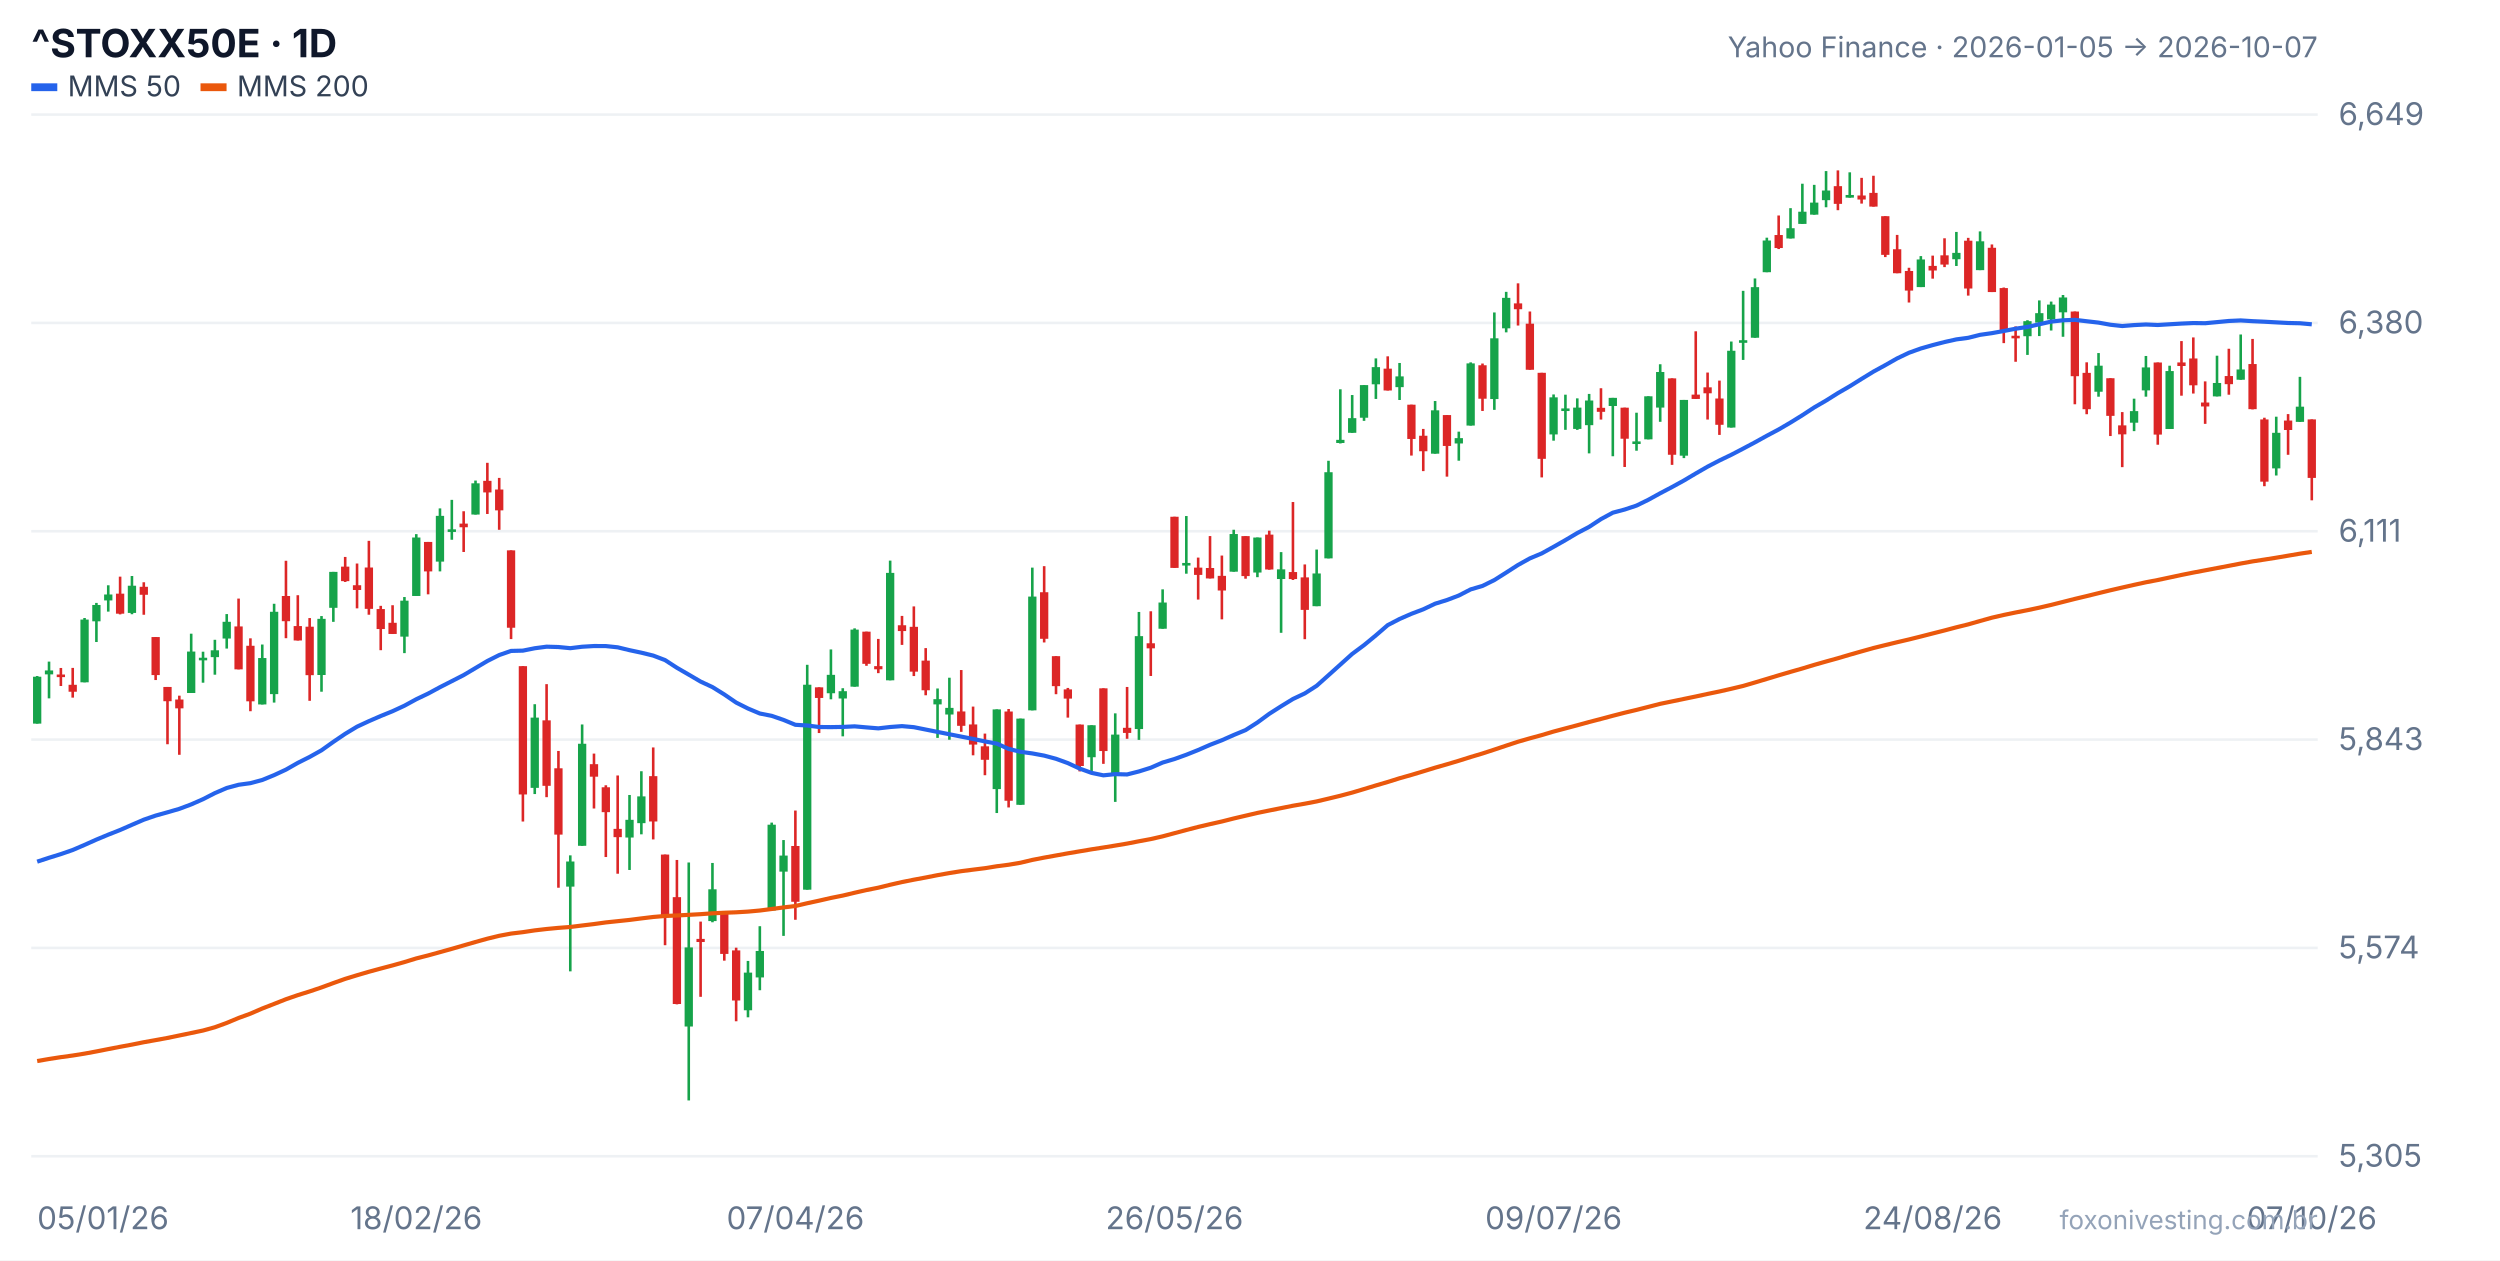
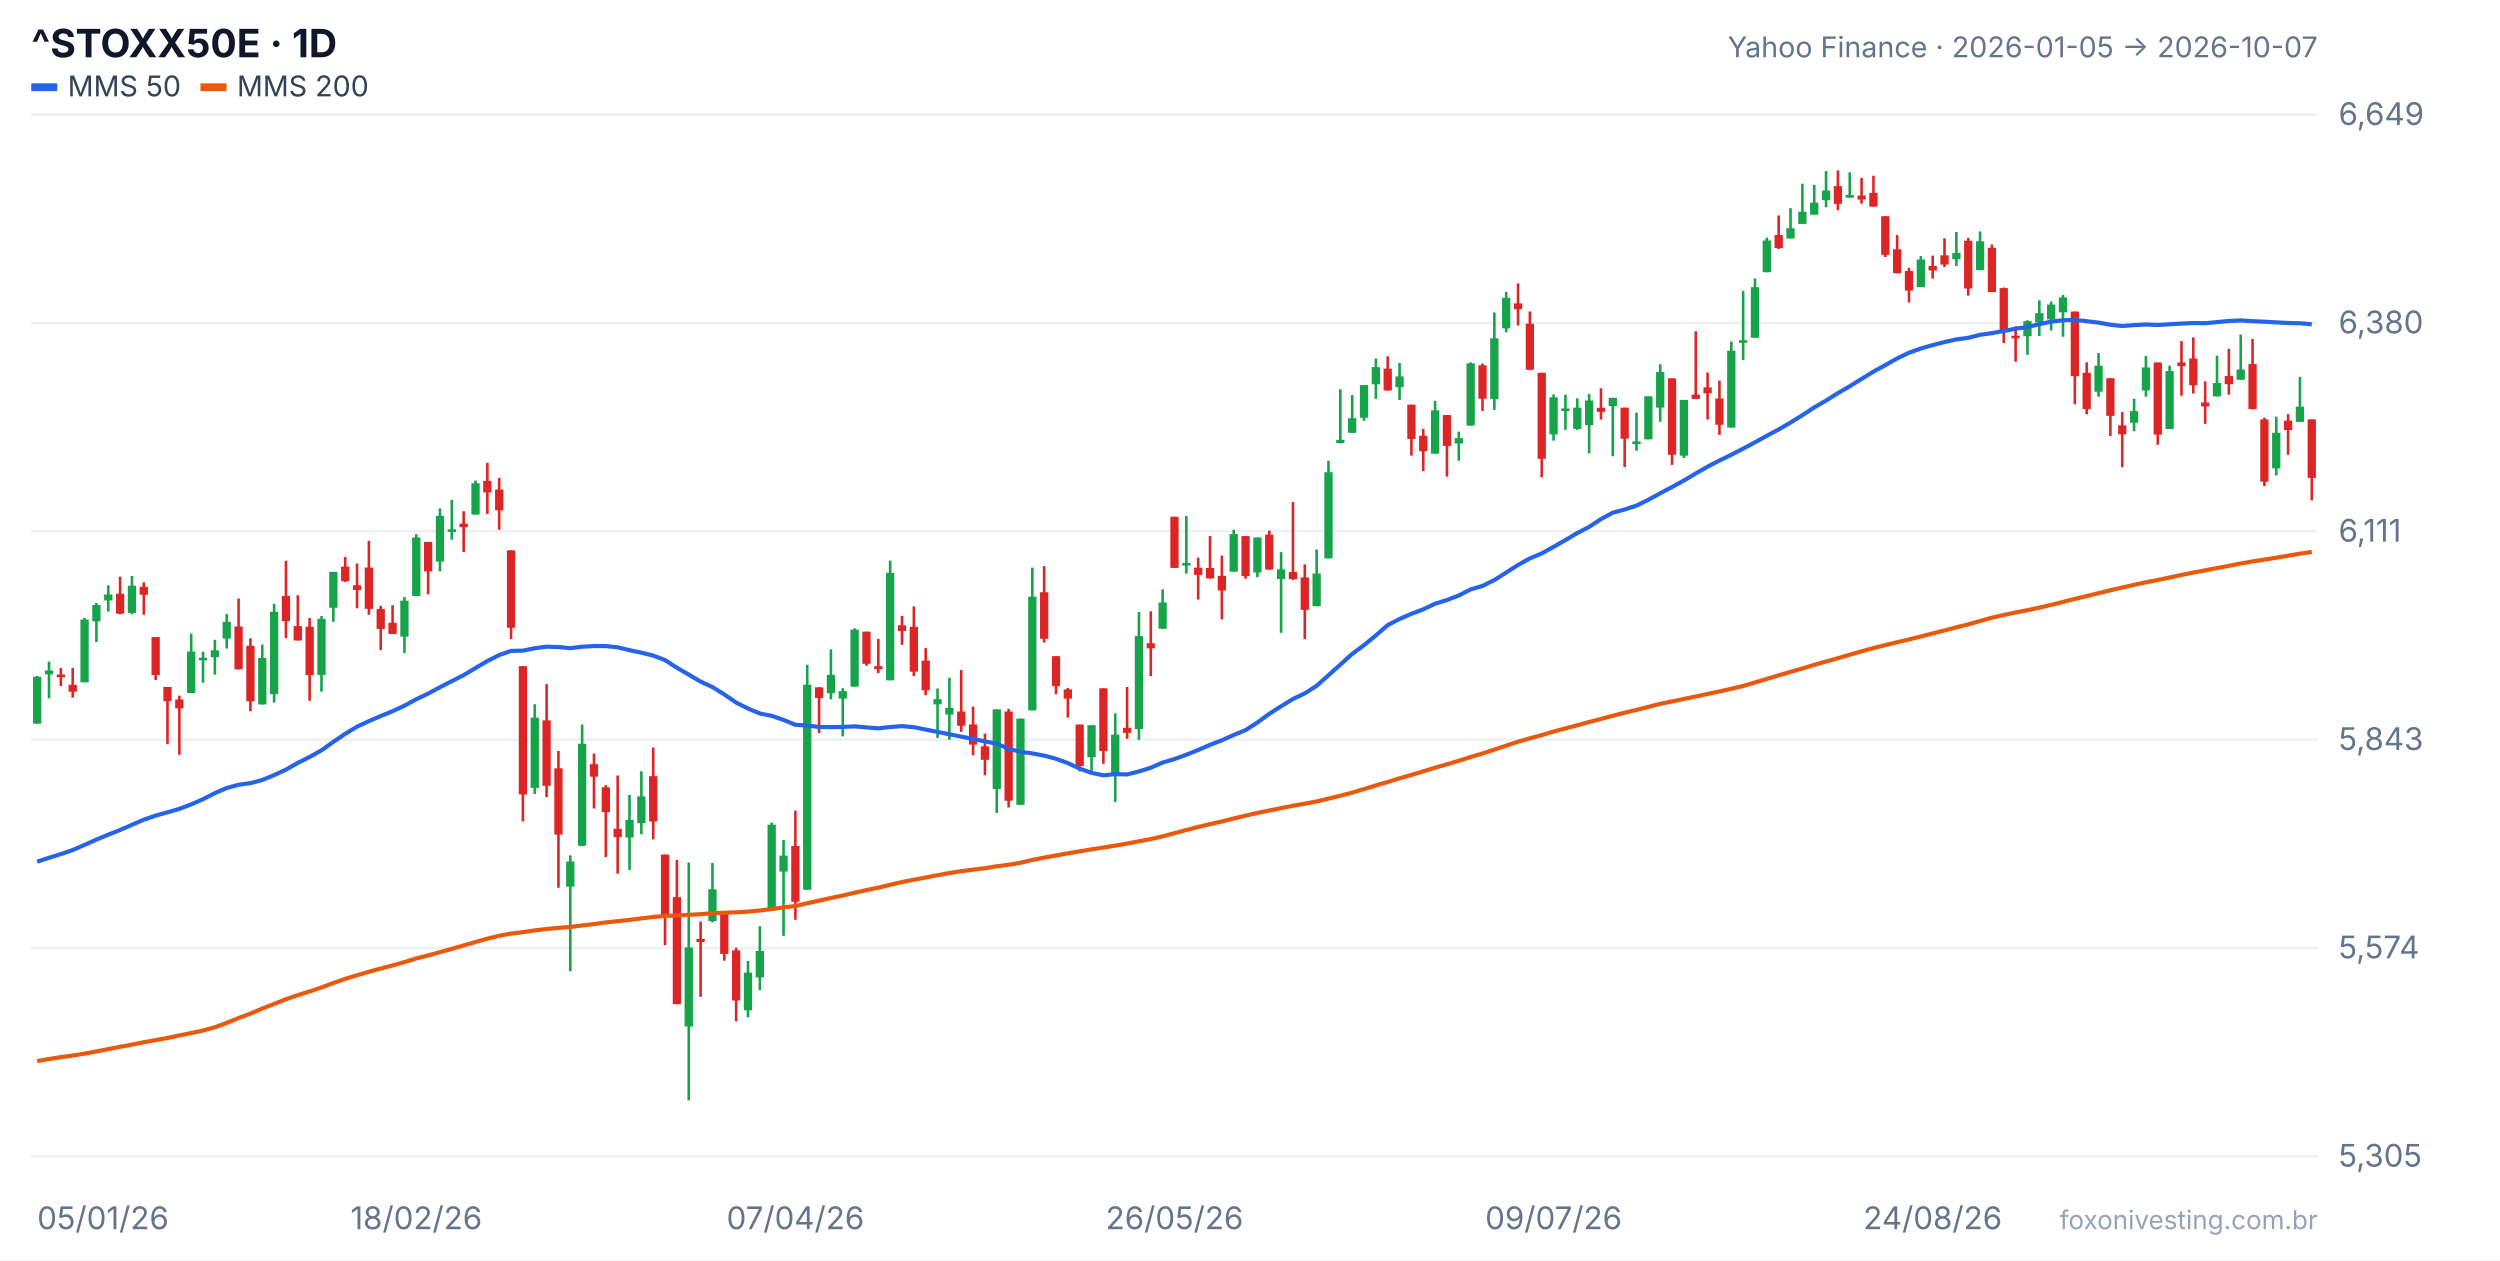
<svg xmlns="http://www.w3.org/2000/svg" viewBox="0 0 960 484" font-family="Inter,system-ui,sans-serif" font-size="12" role="img">
  <rect width="960" height="484" fill="#ffffff" />
  <text x="12" y="22" font-size="15" font-weight="700" fill="#0f172a">^STOXX50E · 1D</text>
  <text x="890" y="22" font-size="11" fill="#64748b" text-anchor="end">Yahoo Finance · 2026-01-05 → 2026-10-07</text>
  <line x1="12" x2="890" y1="444" y2="444" stroke="#eef1f4" />
  <text x="898" y="448" fill="#64748b">5,305</text>
  <line x1="12" x2="890" y1="364" y2="364" stroke="#eef1f4" />
  <text x="898" y="368" fill="#64748b">5,574</text>
  <line x1="12" x2="890" y1="284" y2="284" stroke="#eef1f4" />
  <text x="898" y="288" fill="#64748b">5,843</text>
  <line x1="12" x2="890" y1="204" y2="204" stroke="#eef1f4" />
  <text x="898" y="208" fill="#64748b">6,111</text>
  <line x1="12" x2="890" y1="124" y2="124" stroke="#eef1f4" />
  <text x="898" y="128" fill="#64748b">6,380</text>
  <line x1="12" x2="890" y1="44" y2="44" stroke="#eef1f4" />
  <text x="898" y="48" fill="#64748b">6,649</text>
  <text x="14.275" y="472" fill="#64748b" text-anchor="start">05/01/26</text>
  <text x="159.85" y="472" fill="#64748b" text-anchor="middle">18/02/26</text>
  <text x="305.425" y="472" fill="#64748b" text-anchor="middle">07/04/26</text>
  <text x="451" y="472" fill="#64748b" text-anchor="middle">26/05/26</text>
  <text x="596.575" y="472" fill="#64748b" text-anchor="middle">09/07/26</text>
  <text x="742.15" y="472" fill="#64748b" text-anchor="middle">24/08/26</text>
-   <text x="887.725" y="472" fill="#64748b" text-anchor="middle">07/10/26</text>
  <line x1="14.275" x2="14.275" y1="259.592" y2="277.871" stroke="#16a34a" />
  <rect x="12.682" y="259.862" width="3.184" height="18.009" fill="#16a34a" />
  <line x1="18.824" x2="18.824" y1="254.055" y2="268.172" stroke="#16a34a" />
  <rect x="17.232" y="257.452" width="3.184" height="1.505" fill="#16a34a" />
  <line x1="23.373" x2="23.373" y1="256.5" y2="263.43" stroke="#dc2626" />
  <rect x="21.781" y="259.014" width="3.184" height="1" fill="#dc2626" />
  <line x1="27.922" x2="27.922" y1="256.471" y2="267.887" stroke="#dc2626" />
  <rect x="26.33" y="262.96" width="3.184" height="2.666" fill="#dc2626" />
  <line x1="32.472" x2="32.472" y1="237.313" y2="262.008" stroke="#16a34a" />
  <rect x="30.879" y="237.911" width="3.184" height="24.096" fill="#16a34a" />
  <line x1="37.021" x2="37.021" y1="231.518" y2="246.533" stroke="#16a34a" />
  <rect x="35.428" y="232.309" width="3.184" height="6.275" fill="#16a34a" />
  <line x1="41.57" x2="41.57" y1="224.746" y2="234.862" stroke="#16a34a" />
  <rect x="39.978" y="228.283" width="3.184" height="2.282" fill="#16a34a" />
  <line x1="46.119" x2="46.119" y1="221.432" y2="235.924" stroke="#dc2626" />
  <rect x="44.527" y="227.965" width="3.184" height="7.691" fill="#dc2626" />
  <line x1="50.668" x2="50.668" y1="221.187" y2="235.864" stroke="#16a34a" />
  <rect x="49.076" y="224.918" width="3.184" height="10.446" fill="#16a34a" />
  <line x1="55.218" x2="55.218" y1="223.589" y2="236.067" stroke="#dc2626" />
  <rect x="53.625" y="225.329" width="3.184" height="3.067" fill="#dc2626" />
  <line x1="59.767" x2="59.767" y1="244.629" y2="261.136" stroke="#dc2626" />
  <rect x="58.175" y="244.629" width="3.184" height="14.6" fill="#dc2626" />
  <line x1="64.316" x2="64.316" y1="263.793" y2="285.791" stroke="#dc2626" />
  <rect x="62.724" y="263.793" width="3.184" height="5.474" fill="#dc2626" />
  <line x1="68.865" x2="68.865" y1="267.137" y2="289.844" stroke="#dc2626" />
  <rect x="67.273" y="268.613" width="3.184" height="3.392" fill="#dc2626" />
  <line x1="73.415" x2="73.415" y1="243.338" y2="266.11" stroke="#16a34a" />
  <rect x="71.822" y="250.199" width="3.184" height="15.911" fill="#16a34a" />
  <line x1="77.964" x2="77.964" y1="250.252" y2="262.156" stroke="#16a34a" />
  <rect x="76.372" y="252.57" width="3.184" height="1" fill="#16a34a" />
  <line x1="82.513" x2="82.513" y1="245.68" y2="259.086" stroke="#16a34a" />
  <rect x="80.921" y="249.714" width="3.184" height="2.627" fill="#16a34a" />
  <line x1="87.062" x2="87.062" y1="235.808" y2="249.053" stroke="#16a34a" />
  <rect x="85.47" y="238.768" width="3.184" height="6.432" fill="#16a34a" />
  <line x1="91.611" x2="91.611" y1="229.854" y2="257.033" stroke="#dc2626" />
  <rect x="90.019" y="240.55" width="3.184" height="16.483" fill="#dc2626" />
  <line x1="96.161" x2="96.161" y1="245.117" y2="273.111" stroke="#dc2626" />
  <rect x="94.568" y="247.976" width="3.184" height="21.329" fill="#dc2626" />
  <line x1="100.71" x2="100.71" y1="247.495" y2="270.505" stroke="#16a34a" />
  <rect x="99.118" y="252.686" width="3.184" height="17.819" fill="#16a34a" />
  <line x1="105.259" x2="105.259" y1="231.848" y2="269.791" stroke="#16a34a" />
  <rect x="103.667" y="234.924" width="3.184" height="31.615" fill="#16a34a" />
  <line x1="109.808" x2="109.808" y1="215.338" y2="245.07" stroke="#dc2626" />
  <rect x="108.216" y="228.864" width="3.184" height="9.678" fill="#dc2626" />
  <line x1="114.358" x2="114.358" y1="228.56" y2="245.944" stroke="#dc2626" />
  <rect x="112.765" y="240.41" width="3.184" height="5.534" fill="#dc2626" />
  <line x1="118.907" x2="118.907" y1="237.331" y2="269.115" stroke="#dc2626" />
  <rect x="117.315" y="240.654" width="3.184" height="18.61" fill="#dc2626" />
  <line x1="123.456" x2="123.456" y1="236.572" y2="265.622" stroke="#16a34a" />
  <rect x="121.864" y="237.635" width="3.184" height="21.567" fill="#16a34a" />
  <line x1="128.005" x2="128.005" y1="219.602" y2="238.789" stroke="#16a34a" />
  <rect x="126.413" y="219.602" width="3.184" height="13.802" fill="#16a34a" />
  <line x1="132.554" x2="132.554" y1="213.865" y2="223.475" stroke="#dc2626" />
  <rect x="130.962" y="217.588" width="3.184" height="5.57" fill="#dc2626" />
  <line x1="137.104" x2="137.104" y1="216.394" y2="233.609" stroke="#dc2626" />
  <rect x="135.511" y="224.728" width="3.184" height="1.827" fill="#dc2626" />
  <line x1="141.653" x2="141.653" y1="207.683" y2="236.055" stroke="#dc2626" />
  <rect x="140.061" y="217.924" width="3.184" height="15.876" fill="#dc2626" />
  <line x1="146.202" x2="146.202" y1="232.642" y2="249.675" stroke="#dc2626" />
  <rect x="144.61" y="233.88" width="3.184" height="7.673" fill="#dc2626" />
  <line x1="150.751" x2="150.751" y1="232.407" y2="243.46" stroke="#dc2626" />
  <rect x="149.159" y="239.152" width="3.184" height="4.29" fill="#dc2626" />
  <line x1="155.301" x2="155.301" y1="229.262" y2="250.803" stroke="#16a34a" />
  <rect x="153.708" y="230.658" width="3.184" height="13.811" fill="#16a34a" />
  <line x1="159.85" x2="159.85" y1="205.106" y2="228.855" stroke="#16a34a" />
  <rect x="158.258" y="206.404" width="3.184" height="22.451" fill="#16a34a" />
  <line x1="164.399" x2="164.399" y1="208.105" y2="228.224" stroke="#dc2626" />
  <rect x="162.807" y="208.105" width="3.184" height="11.315" fill="#dc2626" />
  <line x1="168.948" x2="168.948" y1="195.223" y2="219.414" stroke="#16a34a" />
  <rect x="167.356" y="198.091" width="3.184" height="17.572" fill="#16a34a" />
  <line x1="173.497" x2="173.497" y1="191.947" y2="207.266" stroke="#16a34a" />
  <rect x="171.905" y="203.265" width="3.184" height="1" fill="#16a34a" />
  <line x1="178.047" x2="178.047" y1="196.318" y2="211.961" stroke="#dc2626" />
  <rect x="176.454" y="201.066" width="3.184" height="1.401" fill="#dc2626" />
  <line x1="182.596" x2="182.596" y1="184.536" y2="197.585" stroke="#16a34a" />
  <rect x="181.004" y="185.592" width="3.184" height="11.993" fill="#16a34a" />
  <line x1="187.145" x2="187.145" y1="177.72" y2="197.368" stroke="#dc2626" />
  <rect x="185.553" y="184.643" width="3.184" height="4.448" fill="#dc2626" />
  <line x1="191.694" x2="191.694" y1="183.515" y2="203.44" stroke="#dc2626" />
  <rect x="190.102" y="187.978" width="3.184" height="8" fill="#dc2626" />
  <line x1="196.244" x2="196.244" y1="211.337" y2="245.409" stroke="#dc2626" />
  <rect x="194.651" y="211.337" width="3.184" height="29.711" fill="#dc2626" />
  <line x1="200.793" x2="200.793" y1="255.804" y2="315.466" stroke="#dc2626" />
  <rect x="199.201" y="255.804" width="3.184" height="49.27" fill="#dc2626" />
  <line x1="205.342" x2="205.342" y1="270.419" y2="304.919" stroke="#16a34a" />
  <rect x="203.75" y="275.563" width="3.184" height="26.976" fill="#16a34a" />
  <line x1="209.891" x2="209.891" y1="262.713" y2="306.115" stroke="#dc2626" />
  <rect x="208.299" y="276.613" width="3.184" height="25.141" fill="#dc2626" />
  <line x1="214.44" x2="214.44" y1="288.368" y2="340.89" stroke="#dc2626" />
  <rect x="212.848" y="295.021" width="3.184" height="25.474" fill="#dc2626" />
  <line x1="218.99" x2="218.99" y1="328.456" y2="373.001" stroke="#16a34a" />
  <rect x="217.397" y="330.818" width="3.184" height="9.646" fill="#16a34a" />
  <line x1="223.539" x2="223.539" y1="278.196" y2="324.788" stroke="#16a34a" />
  <rect x="221.947" y="285.604" width="3.184" height="39.184" fill="#16a34a" />
  <line x1="228.088" x2="228.088" y1="289.38" y2="310.468" stroke="#dc2626" />
  <rect x="226.496" y="293.444" width="3.184" height="4.802" fill="#dc2626" />
  <line x1="232.637" x2="232.637" y1="301.542" y2="329.099" stroke="#dc2626" />
  <rect x="231.045" y="302.313" width="3.184" height="9.556" fill="#dc2626" />
  <line x1="237.187" x2="237.187" y1="297.785" y2="335.508" stroke="#dc2626" />
  <rect x="235.594" y="318.287" width="3.184" height="3.186" fill="#dc2626" />
  <line x1="241.736" x2="241.736" y1="305.273" y2="334.07" stroke="#16a34a" />
  <rect x="240.144" y="314.809" width="3.184" height="6.807" fill="#16a34a" />
  <line x1="246.285" x2="246.285" y1="296.154" y2="320.384" stroke="#16a34a" />
  <rect x="244.693" y="305.812" width="3.184" height="10.279" fill="#16a34a" />
  <line x1="250.834" x2="250.834" y1="287.02" y2="322.339" stroke="#dc2626" />
  <rect x="249.242" y="298.04" width="3.184" height="17.411" fill="#dc2626" />
  <line x1="255.383" x2="255.383" y1="328.156" y2="362.966" stroke="#dc2626" />
  <rect x="253.791" y="328.156" width="3.184" height="23.897" fill="#dc2626" />
  <line x1="259.933" x2="259.933" y1="330.226" y2="385.673" stroke="#dc2626" />
  <rect x="258.34" y="344.508" width="3.184" height="41.031" fill="#dc2626" />
  <line x1="264.482" x2="264.482" y1="331.199" y2="422.571" stroke="#16a34a" />
  <rect x="262.89" y="363.808" width="3.184" height="30.374" fill="#16a34a" />
  <line x1="269.031" x2="269.031" y1="353.894" y2="382.781" stroke="#dc2626" />
  <rect x="267.439" y="360.535" width="3.184" height="1.199" fill="#dc2626" />
  <line x1="273.58" x2="273.58" y1="331.375" y2="354.15" stroke="#16a34a" />
  <rect x="271.988" y="341.491" width="3.184" height="12.204" fill="#16a34a" />
  <line x1="278.13" x2="278.13" y1="350.205" y2="368.895" stroke="#dc2626" />
  <rect x="276.537" y="350.205" width="3.184" height="16.099" fill="#dc2626" />
  <line x1="282.679" x2="282.679" y1="363.912" y2="392.171" stroke="#dc2626" />
  <rect x="281.087" y="364.953" width="3.184" height="19.241" fill="#dc2626" />
  <line x1="287.228" x2="287.228" y1="369" y2="390.647" stroke="#16a34a" />
  <rect x="285.636" y="373.486" width="3.184" height="14.457" fill="#16a34a" />
  <line x1="291.777" x2="291.777" y1="355.662" y2="380.249" stroke="#16a34a" />
  <rect x="290.185" y="365.173" width="3.184" height="10.163" fill="#16a34a" />
  <line x1="296.326" x2="296.326" y1="315.88" y2="349.628" stroke="#16a34a" />
  <rect x="294.734" y="316.683" width="3.184" height="32.945" fill="#16a34a" />
  <line x1="300.876" x2="300.876" y1="322.58" y2="359.378" stroke="#16a34a" />
  <rect x="299.283" y="328.54" width="3.184" height="6.168" fill="#16a34a" />
  <line x1="305.425" x2="305.425" y1="311.25" y2="353.195" stroke="#dc2626" />
  <rect x="303.833" y="324.859" width="3.184" height="21.425" fill="#dc2626" />
  <line x1="309.974" x2="309.974" y1="255.284" y2="341.642" stroke="#16a34a" />
  <rect x="308.382" y="262.933" width="3.184" height="78.71" fill="#16a34a" />
  <line x1="314.523" x2="314.523" y1="263.938" y2="281.489" stroke="#dc2626" />
  <rect x="312.931" y="263.938" width="3.184" height="4.076" fill="#dc2626" />
  <line x1="319.073" x2="319.073" y1="249.384" y2="268.538" stroke="#16a34a" />
  <rect x="317.48" y="259.142" width="3.184" height="7.063" fill="#16a34a" />
  <line x1="323.622" x2="323.622" y1="264.275" y2="282.754" stroke="#16a34a" />
  <rect x="322.03" y="265.417" width="3.184" height="2.806" fill="#16a34a" />
  <line x1="328.171" x2="328.171" y1="241.288" y2="263.68" stroke="#16a34a" />
  <rect x="326.579" y="241.767" width="3.184" height="21.912" fill="#16a34a" />
  <line x1="332.72" x2="332.72" y1="242.559" y2="255.667" stroke="#dc2626" />
  <rect x="331.128" y="242.559" width="3.184" height="12.35" fill="#dc2626" />
  <line x1="337.269" x2="337.269" y1="245.343" y2="258.491" stroke="#dc2626" />
  <rect x="335.677" y="255.795" width="3.184" height="1.214" fill="#dc2626" />
  <line x1="341.819" x2="341.819" y1="215.276" y2="261.237" stroke="#16a34a" />
  <rect x="340.226" y="219.989" width="3.184" height="41.249" fill="#16a34a" />
  <line x1="346.368" x2="346.368" y1="236.51" y2="247.643" stroke="#dc2626" />
  <rect x="344.776" y="240.098" width="3.184" height="2.229" fill="#dc2626" />
  <line x1="350.917" x2="350.917" y1="232.859" y2="259.61" stroke="#dc2626" />
  <rect x="349.325" y="240.699" width="3.184" height="17.212" fill="#dc2626" />
  <line x1="355.466" x2="355.466" y1="248.872" y2="266.985" stroke="#dc2626" />
  <rect x="353.874" y="253.68" width="3.184" height="11.38" fill="#dc2626" />
  <line x1="360.016" x2="360.016" y1="264.376" y2="283.352" stroke="#16a34a" />
  <rect x="358.423" y="268.479" width="3.184" height="2.008" fill="#16a34a" />
  <line x1="364.565" x2="364.565" y1="260.243" y2="284.063" stroke="#16a34a" />
  <rect x="362.973" y="271.826" width="3.184" height="2.55" fill="#16a34a" />
  <line x1="369.114" x2="369.114" y1="257.292" y2="281.028" stroke="#dc2626" />
  <rect x="367.522" y="273.2" width="3.184" height="5.516" fill="#dc2626" />
  <line x1="373.663" x2="373.663" y1="271.329" y2="290.04" stroke="#dc2626" />
  <rect x="372.071" y="278.187" width="3.184" height="7.736" fill="#dc2626" />
  <line x1="378.212" x2="378.212" y1="281.698" y2="297.684" stroke="#dc2626" />
  <rect x="376.62" y="286.589" width="3.184" height="5.171" fill="#dc2626" />
  <line x1="382.762" x2="382.762" y1="272.412" y2="312.206" stroke="#16a34a" />
  <rect x="381.169" y="272.412" width="3.184" height="30.603" fill="#16a34a" />
  <line x1="387.311" x2="387.311" y1="272.263" y2="310.063" stroke="#dc2626" />
  <rect x="385.719" y="273.221" width="3.184" height="34.269" fill="#dc2626" />
  <line x1="391.86" x2="391.86" y1="275.947" y2="309.046" stroke="#16a34a" />
  <rect x="390.268" y="275.947" width="3.184" height="33.099" fill="#16a34a" />
  <line x1="396.409" x2="396.409" y1="217.968" y2="272.775" stroke="#16a34a" />
  <rect x="394.817" y="229.087" width="3.184" height="43.688" fill="#16a34a" />
  <line x1="400.959" x2="400.959" y1="217.406" y2="246.703" stroke="#dc2626" />
  <rect x="399.366" y="227.415" width="3.184" height="17.881" fill="#dc2626" />
  <line x1="405.508" x2="405.508" y1="251.972" y2="266.577" stroke="#dc2626" />
  <rect x="403.916" y="251.972" width="3.184" height="11.508" fill="#dc2626" />
  <line x1="410.057" x2="410.057" y1="264.165" y2="275.566" stroke="#dc2626" />
  <rect x="408.465" y="264.721" width="3.184" height="3.543" fill="#dc2626" />
  <line x1="414.606" x2="414.606" y1="278.234" y2="296.22" stroke="#dc2626" />
  <rect x="413.014" y="278.234" width="3.184" height="15.914" fill="#dc2626" />
  <line x1="419.155" x2="419.155" y1="278.493" y2="296.318" stroke="#16a34a" />
  <rect x="417.563" y="278.493" width="3.184" height="12.282" fill="#16a34a" />
  <line x1="423.705" x2="423.705" y1="264.319" y2="293.319" stroke="#dc2626" />
  <rect x="422.112" y="264.319" width="3.184" height="24.084" fill="#dc2626" />
  <line x1="428.254" x2="428.254" y1="273.929" y2="307.924" stroke="#16a34a" />
  <rect x="426.662" y="282.084" width="3.184" height="15.275" fill="#16a34a" />
  <line x1="432.803" x2="432.803" y1="263.793" y2="283.694" stroke="#dc2626" />
  <rect x="431.211" y="279.481" width="3.184" height="1.961" fill="#dc2626" />
  <line x1="437.352" x2="437.352" y1="234.99" y2="284.113" stroke="#16a34a" />
  <rect x="435.76" y="244.278" width="3.184" height="35.676" fill="#16a34a" />
  <line x1="441.902" x2="441.902" y1="234.728" y2="259.577" stroke="#dc2626" />
  <rect x="440.309" y="247.015" width="3.184" height="1.949" fill="#dc2626" />
  <line x1="446.451" x2="446.451" y1="226.311" y2="241.434" stroke="#16a34a" />
  <rect x="444.859" y="231.372" width="3.184" height="10.062" fill="#16a34a" />
  <line x1="451" x2="451" y1="198.433" y2="218.072" stroke="#dc2626" />
  <rect x="449.408" y="198.433" width="3.184" height="19.64" fill="#dc2626" />
  <line x1="455.549" x2="455.549" y1="198.156" y2="220.304" stroke="#16a34a" />
  <rect x="453.957" y="216.171" width="3.184" height="1" fill="#16a34a" />
  <line x1="460.098" x2="460.098" y1="214.115" y2="230.238" stroke="#dc2626" />
  <rect x="458.506" y="217.968" width="3.184" height="2.794" fill="#dc2626" />
  <line x1="464.648" x2="464.648" y1="205.85" y2="222.122" stroke="#dc2626" />
  <rect x="463.055" y="218.114" width="3.184" height="4.008" fill="#dc2626" />
  <line x1="469.197" x2="469.197" y1="213.333" y2="237.831" stroke="#dc2626" />
  <rect x="467.605" y="221.128" width="3.184" height="5.632" fill="#dc2626" />
  <line x1="473.746" x2="473.746" y1="203.422" y2="219.527" stroke="#16a34a" />
  <rect x="472.154" y="205.071" width="3.184" height="14.457" fill="#16a34a" />
  <line x1="478.295" x2="478.295" y1="205.868" y2="222.223" stroke="#dc2626" />
  <rect x="476.703" y="205.868" width="3.184" height="15.352" fill="#dc2626" />
  <line x1="482.845" x2="482.845" y1="206.416" y2="221.637" stroke="#16a34a" />
  <rect x="481.252" y="206.416" width="3.184" height="13.439" fill="#16a34a" />
  <line x1="487.394" x2="487.394" y1="203.782" y2="218.766" stroke="#dc2626" />
  <rect x="485.802" y="205.294" width="3.184" height="13.398" fill="#dc2626" />
  <line x1="491.943" x2="491.943" y1="212.009" y2="242.999" stroke="#16a34a" />
  <rect x="490.351" y="218.626" width="3.184" height="3.719" fill="#16a34a" />
  <line x1="496.492" x2="496.492" y1="192.777" y2="222.714" stroke="#dc2626" />
  <rect x="494.9" y="219.667" width="3.184" height="2.693" fill="#dc2626" />
  <line x1="501.041" x2="501.041" y1="216.746" y2="245.453" stroke="#dc2626" />
  <rect x="499.449" y="221.717" width="3.184" height="12.481" fill="#dc2626" />
  <line x1="505.591" x2="505.591" y1="211.027" y2="232.776" stroke="#16a34a" />
  <rect x="503.998" y="220.212" width="3.184" height="12.564" fill="#16a34a" />
  <line x1="510.14" x2="510.14" y1="176.94" y2="214.416" stroke="#16a34a" />
  <rect x="508.548" y="181.334" width="3.184" height="33.081" fill="#16a34a" />
  <line x1="514.689" x2="514.689" y1="149.485" y2="170.287" stroke="#16a34a" />
  <rect x="513.097" y="168.898" width="3.184" height="1.211" fill="#16a34a" />
  <line x1="519.238" x2="519.238" y1="151.692" y2="166.199" stroke="#16a34a" />
  <rect x="517.646" y="160.57" width="3.184" height="5.629" fill="#16a34a" />
  <line x1="523.788" x2="523.788" y1="147.881" y2="161.609" stroke="#16a34a" />
  <rect x="522.195" y="147.881" width="3.184" height="12.526" fill="#16a34a" />
  <line x1="528.337" x2="528.337" y1="137.622" y2="153.192" stroke="#16a34a" />
  <rect x="526.745" y="140.978" width="3.184" height="6.593" fill="#16a34a" />
  <line x1="532.886" x2="532.886" y1="136.828" y2="149.946" stroke="#dc2626" />
  <rect x="531.294" y="141.562" width="3.184" height="8.384" fill="#dc2626" />
  <line x1="537.435" x2="537.435" y1="139.384" y2="153.602" stroke="#16a34a" />
  <rect x="535.843" y="144.534" width="3.184" height="4.13" fill="#16a34a" />
  <line x1="541.984" x2="541.984" y1="155.402" y2="174.941" stroke="#dc2626" />
  <rect x="540.392" y="155.402" width="3.184" height="13.162" fill="#dc2626" />
  <line x1="546.534" x2="546.534" y1="164.706" y2="180.909" stroke="#dc2626" />
  <rect x="544.941" y="167.327" width="3.184" height="5.953" fill="#dc2626" />
  <line x1="551.083" x2="551.083" y1="153.992" y2="174.212" stroke="#16a34a" />
  <rect x="549.491" y="157.562" width="3.184" height="16.649" fill="#16a34a" />
  <line x1="555.632" x2="555.632" y1="159.389" y2="183.03" stroke="#dc2626" />
  <rect x="554.04" y="159.389" width="3.184" height="11.853" fill="#dc2626" />
  <line x1="560.181" x2="560.181" y1="165.753" y2="176.913" stroke="#16a34a" />
  <rect x="558.589" y="168.243" width="3.184" height="2.05" fill="#16a34a" />
  <line x1="564.731" x2="564.731" y1="139.149" y2="163.418" stroke="#16a34a" />
  <rect x="563.138" y="139.544" width="3.184" height="23.873" fill="#16a34a" />
  <line x1="569.28" x2="569.28" y1="139.595" y2="157.815" stroke="#dc2626" />
  <rect x="567.688" y="140.261" width="3.184" height="12.847" fill="#dc2626" />
  <line x1="573.829" x2="573.829" y1="119.985" y2="157.384" stroke="#16a34a" />
  <rect x="572.237" y="129.911" width="3.184" height="23.326" fill="#16a34a" />
  <line x1="578.378" x2="578.378" y1="112.068" y2="127.626" stroke="#16a34a" />
  <rect x="576.786" y="114.377" width="3.184" height="11.699" fill="#16a34a" />
  <line x1="582.927" x2="582.927" y1="108.801" y2="125.005" stroke="#dc2626" />
  <rect x="581.335" y="116.501" width="3.184" height="2.24" fill="#dc2626" />
  <line x1="587.477" x2="587.477" y1="119.616" y2="141.993" stroke="#dc2626" />
  <rect x="585.884" y="124.287" width="3.184" height="17.706" fill="#dc2626" />
  <line x1="592.026" x2="592.026" y1="143.159" y2="183.325" stroke="#dc2626" />
  <rect x="590.434" y="143.159" width="3.184" height="33.034" fill="#dc2626" />
  <line x1="596.575" x2="596.575" y1="151.469" y2="169.222" stroke="#16a34a" />
  <rect x="594.983" y="152.582" width="3.184" height="14.239" fill="#16a34a" />
  <line x1="601.124" x2="601.124" y1="151.558" y2="165.054" stroke="#16a34a" />
  <rect x="599.532" y="156.836" width="3.184" height="1" fill="#16a34a" />
  <line x1="605.674" x2="605.674" y1="152.972" y2="165.072" stroke="#16a34a" />
  <rect x="604.081" y="156.524" width="3.184" height="8.182" fill="#16a34a" />
  <line x1="610.223" x2="610.223" y1="151.267" y2="174.096" stroke="#16a34a" />
  <rect x="608.631" y="153.796" width="3.184" height="9.467" fill="#16a34a" />
  <line x1="614.772" x2="614.772" y1="149.08" y2="161.112" stroke="#dc2626" />
  <rect x="613.18" y="156.598" width="3.184" height="1.544" fill="#dc2626" />
  <line x1="619.321" x2="619.321" y1="152.778" y2="175.197" stroke="#16a34a" />
  <rect x="617.729" y="152.778" width="3.184" height="3.127" fill="#16a34a" />
  <line x1="623.87" x2="623.87" y1="156.548" y2="179.323" stroke="#dc2626" />
  <rect x="622.278" y="156.548" width="3.184" height="11.922" fill="#dc2626" />
  <line x1="628.42" x2="628.42" y1="158.482" y2="173.078" stroke="#16a34a" />
  <rect x="626.827" y="169.502" width="3.184" height="1" fill="#16a34a" />
  <line x1="632.969" x2="632.969" y1="152.177" y2="168.705" stroke="#16a34a" />
  <rect x="631.377" y="152.177" width="3.184" height="16.527" fill="#16a34a" />
  <line x1="637.518" x2="637.518" y1="139.872" y2="161.972" stroke="#16a34a" />
  <rect x="635.926" y="142.847" width="3.184" height="13.665" fill="#16a34a" />
  <line x1="642.067" x2="642.067" y1="145.296" y2="178.511" stroke="#dc2626" />
  <rect x="640.475" y="145.296" width="3.184" height="29.333" fill="#dc2626" />
  <line x1="646.617" x2="646.617" y1="153.573" y2="175.914" stroke="#16a34a" />
  <rect x="645.024" y="153.573" width="3.184" height="21.407" fill="#16a34a" />
  <line x1="651.166" x2="651.166" y1="127.218" y2="153.195" stroke="#dc2626" />
  <rect x="649.574" y="151.532" width="3.184" height="1.663" fill="#dc2626" />
  <line x1="655.715" x2="655.715" y1="143.058" y2="161.106" stroke="#dc2626" />
  <rect x="654.123" y="148.735" width="3.184" height="2.288" fill="#dc2626" />
  <line x1="660.264" x2="660.264" y1="146.152" y2="167.009" stroke="#dc2626" />
  <rect x="658.672" y="153.025" width="3.184" height="10.098" fill="#dc2626" />
  <line x1="664.813" x2="664.813" y1="131.148" y2="164.176" stroke="#16a34a" />
  <rect x="663.221" y="134.692" width="3.184" height="29.484" fill="#16a34a" />
  <line x1="669.363" x2="669.363" y1="111.681" y2="138.209" stroke="#16a34a" />
  <rect x="667.77" y="130.643" width="3.184" height="1" fill="#16a34a" />
  <line x1="673.912" x2="673.912" y1="106.924" y2="129.69" stroke="#16a34a" />
  <rect x="672.32" y="110.265" width="3.184" height="19.425" fill="#16a34a" />
  <line x1="678.461" x2="678.461" y1="91.271" y2="104.526" stroke="#16a34a" />
  <rect x="676.869" y="92.354" width="3.184" height="12.172" fill="#16a34a" />
  <line x1="683.01" x2="683.01" y1="82.747" y2="95.636" stroke="#dc2626" />
  <rect x="681.418" y="90.251" width="3.184" height="4.995" fill="#dc2626" />
  <line x1="687.56" x2="687.56" y1="79.93" y2="91.572" stroke="#16a34a" />
  <rect x="685.967" y="87.636" width="3.184" height="3.936" fill="#16a34a" />
  <line x1="692.109" x2="692.109" y1="70.549" y2="85.979" stroke="#16a34a" />
  <rect x="690.517" y="81.299" width="3.184" height="4.68" fill="#16a34a" />
  <line x1="696.658" x2="696.658" y1="70.983" y2="82.426" stroke="#16a34a" />
  <rect x="695.066" y="77.8" width="3.184" height="4.627" fill="#16a34a" />
  <line x1="701.207" x2="701.207" y1="65.696" y2="79.591" stroke="#16a34a" />
  <rect x="699.615" y="73.158" width="3.184" height="3.701" fill="#16a34a" />
  <line x1="705.756" x2="705.756" y1="65.429" y2="80.715" stroke="#dc2626" />
  <rect x="704.164" y="71.486" width="3.184" height="6.798" fill="#dc2626" />
  <line x1="710.306" x2="710.306" y1="66.172" y2="75.901" stroke="#16a34a" />
  <rect x="708.713" y="74.869" width="3.184" height="1.032" fill="#16a34a" />
  <line x1="714.855" x2="714.855" y1="68.294" y2="78.183" stroke="#dc2626" />
  <rect x="713.263" y="75.071" width="3.184" height="1.547" fill="#dc2626" />
  <line x1="719.404" x2="719.404" y1="67.49" y2="79.338" stroke="#dc2626" />
  <rect x="717.812" y="74.069" width="3.184" height="5.269" fill="#dc2626" />
  <line x1="723.953" x2="723.953" y1="83.018" y2="98.724" stroke="#dc2626" />
  <rect x="722.361" y="83.018" width="3.184" height="14.849" fill="#dc2626" />
  <line x1="728.503" x2="728.503" y1="90.209" y2="104.922" stroke="#dc2626" />
  <rect x="726.91" y="95.71" width="3.184" height="9.211" fill="#dc2626" />
  <line x1="733.052" x2="733.052" y1="102.824" y2="116.168" stroke="#dc2626" />
  <rect x="731.46" y="104.056" width="3.184" height="7.53" fill="#dc2626" />
  <line x1="737.601" x2="737.601" y1="98.341" y2="110.241" stroke="#16a34a" />
  <rect x="736.009" y="99.638" width="3.184" height="10.604" fill="#16a34a" />
  <line x1="742.15" x2="742.15" y1="98.159" y2="107.001" stroke="#dc2626" />
  <rect x="740.558" y="102.11" width="3.184" height="1.764" fill="#dc2626" />
  <line x1="746.699" x2="746.699" y1="91.501" y2="102.574" stroke="#dc2626" />
  <rect x="745.107" y="98.049" width="3.184" height="3.549" fill="#dc2626" />
  <line x1="751.249" x2="751.249" y1="89.061" y2="102.14" stroke="#16a34a" />
  <rect x="749.656" y="97.103" width="3.184" height="2.443" fill="#16a34a" />
  <line x1="755.798" x2="755.798" y1="91.334" y2="113.517" stroke="#dc2626" />
  <rect x="754.206" y="92.432" width="3.184" height="18.36" fill="#dc2626" />
  <line x1="760.347" x2="760.347" y1="88.858" y2="103.732" stroke="#16a34a" />
  <rect x="758.755" y="92.661" width="3.184" height="11.071" fill="#16a34a" />
  <line x1="764.896" x2="764.896" y1="93.872" y2="112.151" stroke="#dc2626" />
  <rect x="763.304" y="95.145" width="3.184" height="17.006" fill="#dc2626" />
  <line x1="769.446" x2="769.446" y1="110.414" y2="131.761" stroke="#dc2626" />
  <rect x="767.853" y="110.622" width="3.184" height="16.756" fill="#dc2626" />
  <line x1="773.995" x2="773.995" y1="125.341" y2="138.92" stroke="#dc2626" />
  <rect x="772.403" y="128.926" width="3.184" height="1" fill="#dc2626" />
  <line x1="778.544" x2="778.544" y1="122.97" y2="136.287" stroke="#16a34a" />
  <rect x="776.952" y="123.329" width="3.184" height="5.781" fill="#16a34a" />
  <line x1="783.093" x2="783.093" y1="115.359" y2="129.054" stroke="#16a34a" />
  <rect x="781.501" y="120.253" width="3.184" height="3.639" fill="#16a34a" />
  <line x1="787.642" x2="787.642" y1="115.808" y2="126.918" stroke="#16a34a" />
  <rect x="786.05" y="116.962" width="3.184" height="5.668" fill="#16a34a" />
  <line x1="792.192" x2="792.192" y1="113.282" y2="129.321" stroke="#16a34a" />
  <rect x="790.599" y="114.231" width="3.184" height="5.701" fill="#16a34a" />
  <line x1="796.741" x2="796.741" y1="119.634" y2="155.239" stroke="#dc2626" />
  <rect x="795.149" y="119.634" width="3.184" height="24.828" fill="#dc2626" />
  <line x1="801.29" x2="801.29" y1="139.131" y2="159.065" stroke="#dc2626" />
  <rect x="799.698" y="143.18" width="3.184" height="13.954" fill="#dc2626" />
  <line x1="805.839" x2="805.839" y1="135.573" y2="152.332" stroke="#16a34a" />
  <rect x="804.247" y="140.425" width="3.184" height="10" fill="#16a34a" />
  <line x1="810.389" x2="810.389" y1="145.239" y2="167.44" stroke="#dc2626" />
  <rect x="808.796" y="145.239" width="3.184" height="14.451" fill="#dc2626" />
  <line x1="814.938" x2="814.938" y1="158.241" y2="179.386" stroke="#dc2626" />
  <rect x="813.346" y="163.343" width="3.184" height="3.451" fill="#dc2626" />
  <line x1="819.487" x2="819.487" y1="153.091" y2="165.557" stroke="#16a34a" />
  <rect x="817.895" y="157.869" width="3.184" height="4.448" fill="#16a34a" />
  <line x1="824.036" x2="824.036" y1="136.697" y2="152.32" stroke="#16a34a" />
  <rect x="822.444" y="141.089" width="3.184" height="8.816" fill="#16a34a" />
  <line x1="828.585" x2="828.585" y1="139.202" y2="170.775" stroke="#dc2626" />
  <rect x="826.993" y="139.202" width="3.184" height="27.681" fill="#dc2626" />
  <line x1="833.135" x2="833.135" y1="140.431" y2="164.73" stroke="#16a34a" />
  <rect x="831.542" y="142.487" width="3.184" height="22.243" fill="#16a34a" />
  <line x1="837.684" x2="837.684" y1="130.976" y2="151.945" stroke="#dc2626" />
  <rect x="836.092" y="139.179" width="3.184" height="1.368" fill="#dc2626" />
  <line x1="842.233" x2="842.233" y1="129.572" y2="151.121" stroke="#dc2626" />
  <rect x="840.641" y="137.655" width="3.184" height="10.3" fill="#dc2626" />
  <line x1="846.782" x2="846.782" y1="146.453" y2="162.76" stroke="#dc2626" />
  <rect x="845.19" y="154.569" width="3.184" height="1.514" fill="#dc2626" />
  <line x1="851.332" x2="851.332" y1="136.587" y2="152.213" stroke="#16a34a" />
  <rect x="849.739" y="147.063" width="3.184" height="5.15" fill="#16a34a" />
  <line x1="855.881" x2="855.881" y1="133.921" y2="151.57" stroke="#dc2626" />
  <rect x="854.289" y="144.4" width="3.184" height="3.121" fill="#dc2626" />
  <line x1="860.43" x2="860.43" y1="128.444" y2="145.819" stroke="#16a34a" />
  <rect x="858.838" y="141.874" width="3.184" height="3.945" fill="#16a34a" />
  <line x1="864.979" x2="864.979" y1="130.149" y2="157.205" stroke="#dc2626" />
  <rect x="863.387" y="139.791" width="3.184" height="17.328" fill="#dc2626" />
  <line x1="869.528" x2="869.528" y1="160.404" y2="186.708" stroke="#dc2626" />
  <rect x="867.936" y="161.061" width="3.184" height="23.897" fill="#dc2626" />
  <line x1="874.078" x2="874.078" y1="160.011" y2="182.593" stroke="#16a34a" />
  <rect x="872.485" y="166.199" width="3.184" height="13.662" fill="#16a34a" />
  <line x1="878.627" x2="878.627" y1="159.014" y2="174.643" stroke="#dc2626" />
  <rect x="877.035" y="161.493" width="3.184" height="3.624" fill="#dc2626" />
  <line x1="883.176" x2="883.176" y1="144.706" y2="161.995" stroke="#16a34a" />
  <rect x="881.584" y="156.164" width="3.184" height="5.831" fill="#16a34a" />
  <line x1="887.725" x2="887.725" y1="161.052" y2="192.128" stroke="#dc2626" />
  <rect x="886.133" y="161.052" width="3.184" height="22.466" fill="#dc2626" />
  <polyline fill="none" stroke="#2563eb" stroke-width="1.6" points="14.275,330.876 18.824,329.383 23.373,327.974 27.922,326.397 32.472,324.438 37.021,322.405 41.57,320.508 46.119,318.718 50.668,316.723 55.218,314.758 59.767,313.188 64.316,311.922 68.865,310.597 73.415,308.889 77.964,306.883 82.513,304.555 87.062,302.591 91.611,301.356 96.161,300.733 100.71,299.513 105.259,297.646 109.808,295.538 114.358,292.945 118.907,290.662 123.456,288.112 128.005,284.875 132.554,281.791 137.104,279.043 141.653,276.927 146.202,274.951 150.751,273.102 155.301,270.993 159.85,268.511 164.399,266.338 168.948,263.88 173.497,261.559 178.047,259.232 182.596,256.525 187.145,253.827 191.694,251.539 196.244,249.955 200.793,249.841 205.342,248.93 209.891,248.327 214.44,248.457 218.99,248.904 223.539,248.348 228.088,248.078 232.637,248.095 237.187,248.568 241.736,249.667 246.285,250.634 250.834,251.745 255.383,253.474 259.933,256.427 264.482,259.057 269.031,261.726 273.58,263.842 278.13,266.67 282.679,269.786 287.228,272.071 291.777,273.989 296.326,274.883 300.876,276.45 305.425,278.324 309.974,278.588 314.523,279.173 319.073,279.215 323.622,279.138 328.171,278.919 332.72,279.319 337.269,279.688 341.819,279.169 346.368,278.83 350.917,279.236 355.466,280.145 360.016,281.052 364.565,281.957 369.114,282.855 373.663,283.743 378.212,284.709 382.762,285.544 387.311,287.566 391.86,288.696 396.409,289.316 400.959,290.157 405.508,291.377 410.057,293.031 414.606,295.132 419.155,296.782 423.705,297.729 428.254,297.269 432.803,297.387 437.352,296.237 441.902,294.807 446.451,292.818 451,291.467 455.549,289.826 460.098,288.004 464.648,286.017 469.197,284.256 473.746,282.241 478.295,280.356 482.845,277.443 487.394,274.107 491.943,271.203 496.492,268.415 501.041,266.27 505.591,263.348 510.14,259.29 514.689,255.199 519.238,251.107 523.788,247.731 528.337,243.979 532.886,240.053 537.435,237.685 541.984,235.696 546.534,233.978 551.083,231.821 555.632,230.411 560.181,228.678 564.731,226.328 569.28,224.991 573.829,222.742 578.378,219.872 582.927,216.945 587.477,214.416 592.026,212.503 596.575,209.98 601.124,207.398 605.674,204.694 610.223,202.321 614.772,199.335 619.321,196.871 623.87,195.659 628.42,194.143 632.969,191.917 637.518,189.409 642.067,187.018 646.617,184.52 651.166,181.815 655.715,179.194 660.264,176.828 664.813,174.636 669.363,172.27 673.912,169.848 678.461,167.333 683.01,164.915 687.56,162.252 692.109,159.436 696.658,156.457 701.207,153.818 705.756,150.96 710.306,148.329 714.855,145.487 719.404,142.701 723.953,140.212 728.503,137.626 733.052,135.454 737.601,133.82 742.15,132.519 746.699,131.34 751.249,130.324 755.798,129.72 760.347,128.575 764.896,127.927 769.446,127.103 773.995,126.226 778.544,125.541 783.093,124.521 787.642,123.496 792.192,122.99 796.741,122.817 801.29,123.361 805.839,123.882 810.389,124.701 814.938,125.197 819.487,124.831 824.036,124.601 828.585,124.802 833.135,124.521 837.684,124.256 842.233,124.052 846.782,124.118 851.332,123.69 855.881,123.251 860.43,123.045 864.979,123.33 869.528,123.537 874.078,123.789 878.627,124.028 883.176,124.13 887.725,124.538" />
  <polyline fill="none" stroke="#ea580c" stroke-width="1.6" points="14.275,407.44 18.824,406.655 23.373,405.944 27.922,405.321 32.472,404.591 37.021,403.75 41.57,402.849 46.119,401.972 50.668,401.13 55.218,400.211 59.767,399.401 64.316,398.567 68.865,397.623 73.415,396.677 77.964,395.719 82.513,394.462 87.062,392.802 91.611,390.902 96.161,389.239 100.71,387.267 105.259,385.498 109.808,383.701 114.358,382.126 118.907,380.705 123.456,379.17 128.005,377.498 132.554,375.883 137.104,374.489 141.653,373.156 146.202,371.92 150.751,370.717 155.301,369.438 159.85,368.035 164.399,366.883 168.948,365.621 173.497,364.356 178.047,363.037 182.596,361.721 187.145,360.454 191.694,359.344 196.244,358.495 200.793,357.947 205.342,357.265 209.891,356.736 214.44,356.301 218.99,355.958 223.539,355.389 228.088,354.838 232.637,354.209 237.187,353.731 241.736,353.25 246.285,352.668 250.834,352.118 255.383,351.733 259.933,351.547 264.482,351.295 269.031,351.041 273.58,350.715 278.13,350.491 282.679,350.323 287.228,350.054 291.777,349.639 296.326,349.054 300.876,348.453 305.425,347.908 309.974,346.842 314.523,345.856 319.073,344.809 323.622,343.904 328.171,342.815 332.72,341.779 337.269,340.875 341.819,339.752 346.368,338.711 350.917,337.801 355.466,336.963 360.016,336.062 364.565,335.256 369.114,334.529 373.663,333.949 378.212,333.386 382.762,332.645 387.311,332.061 391.86,331.294 396.409,330.209 400.959,329.324 405.508,328.502 410.057,327.68 414.606,326.91 419.155,326.141 423.705,325.438 428.254,324.699 432.803,323.935 437.352,323.047 441.902,322.203 446.451,321.162 451,319.94 455.549,318.719 460.098,317.541 464.648,316.472 469.197,315.45 473.746,314.295 478.295,313.228 482.845,312.164 487.394,311.231 491.943,310.318 496.492,309.403 501.041,308.619 505.591,307.749 510.14,306.67 514.689,305.568 519.238,304.358 523.788,302.994 528.337,301.611 532.886,300.277 537.435,298.85 541.984,297.565 546.534,296.191 551.083,294.789 555.632,293.487 560.181,292.129 564.731,290.693 569.28,289.333 573.829,287.847 578.378,286.321 582.927,284.823 587.477,283.514 592.026,282.276 596.575,280.915 601.124,279.705 605.674,278.497 610.223,277.25 614.772,276.07 619.321,274.851 623.87,273.682 628.42,272.6 632.969,271.441 637.518,270.27 642.067,269.335 646.617,268.39 651.166,267.452 655.715,266.469 660.264,265.524 664.813,264.49 669.363,263.401 673.912,262.069 678.461,260.703 683.01,259.327 687.56,257.992 692.109,256.695 696.658,255.314 701.207,254.019 705.756,252.759 710.306,251.411 714.855,250.115 719.404,248.841 723.953,247.715 728.503,246.614 733.052,245.549 737.601,244.413 742.15,243.244 746.699,242.089 751.249,240.884 755.798,239.76 760.347,238.459 764.896,237.189 769.446,236.141 773.995,235.194 778.544,234.308 783.093,233.341 787.642,232.285 792.192,231.136 796.741,229.98 801.29,228.899 805.839,227.775 810.389,226.667 814.938,225.614 819.487,224.583 824.036,223.591 828.585,222.723 833.135,221.756 837.684,220.779 842.233,219.866 846.782,219.006 851.332,218.136 855.881,217.277 860.43,216.393 864.979,215.573 869.528,214.878 874.078,214.157 878.627,213.382 883.176,212.609 887.725,211.921" />
  <rect x="12" y="32" width="10" height="3" fill="#2563eb" />
  <text x="26" y="37" font-size="11" fill="#334155">MMS 50</text>
  <rect x="77" y="32" width="10" height="3" fill="#ea580c" />
  <text x="91" y="37" font-size="11" fill="#334155">MMS 200</text>
  <text x="890" y="472" font-size="10" fill="#94a3b8" text-anchor="end">foxonivesting.com.br</text>
</svg>
